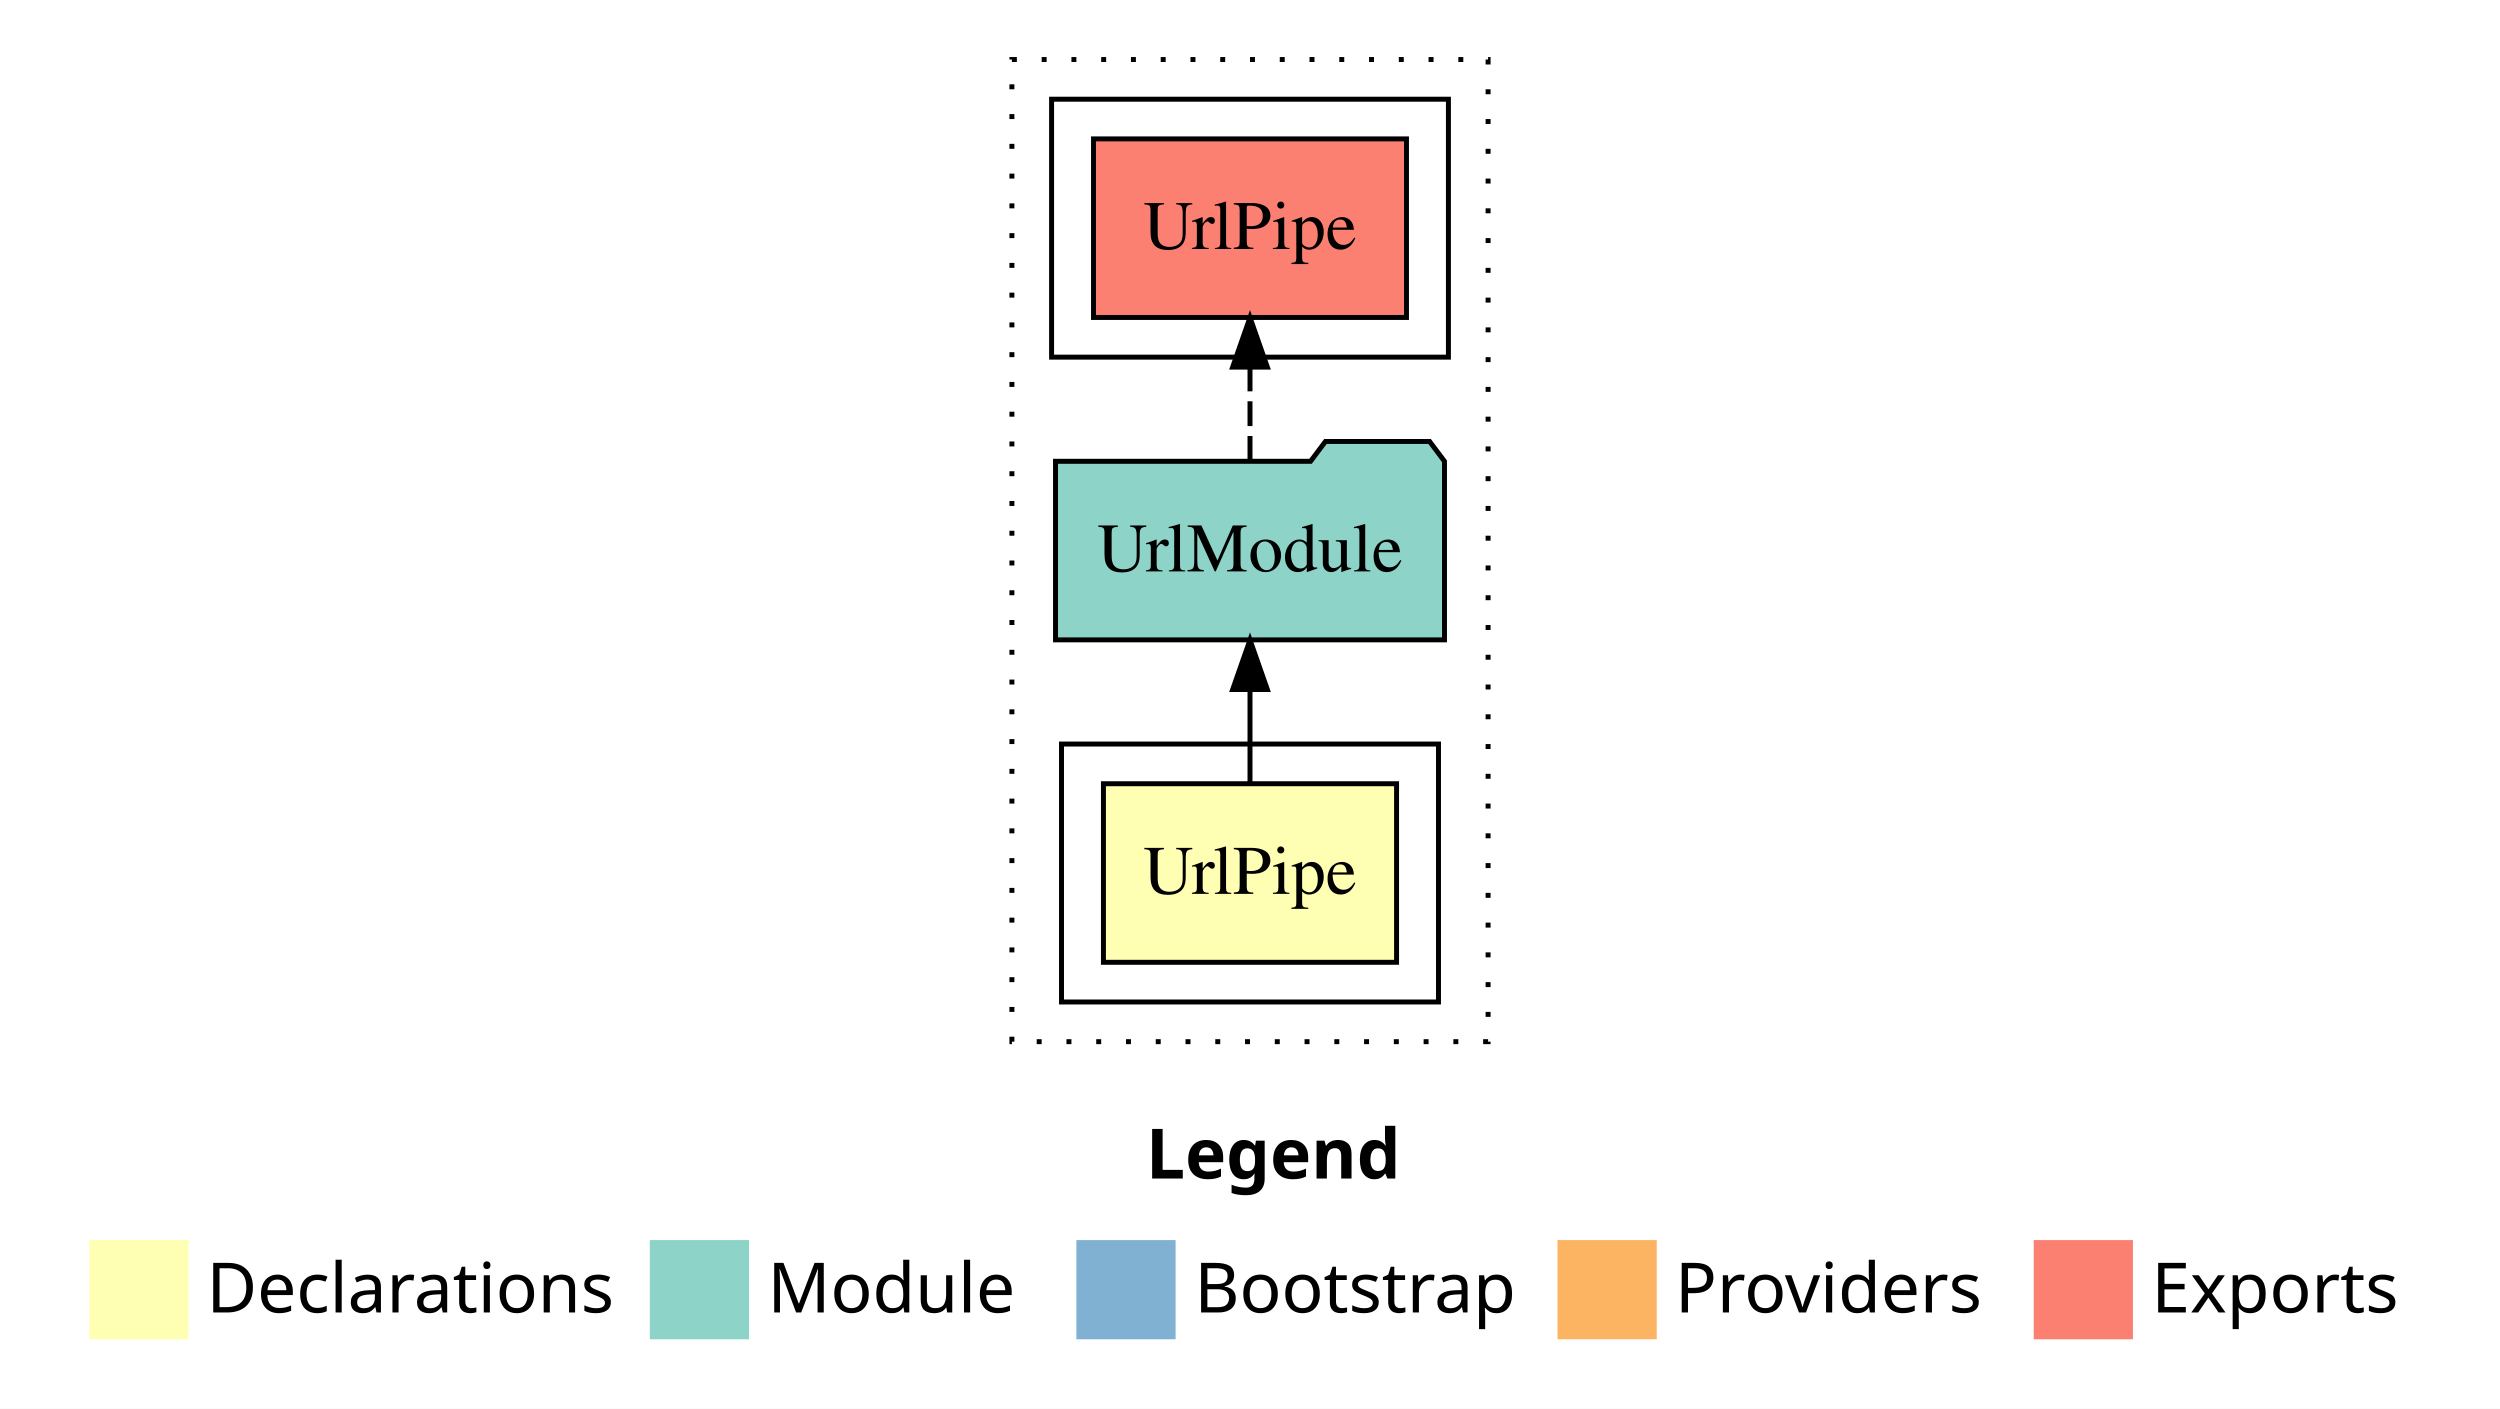
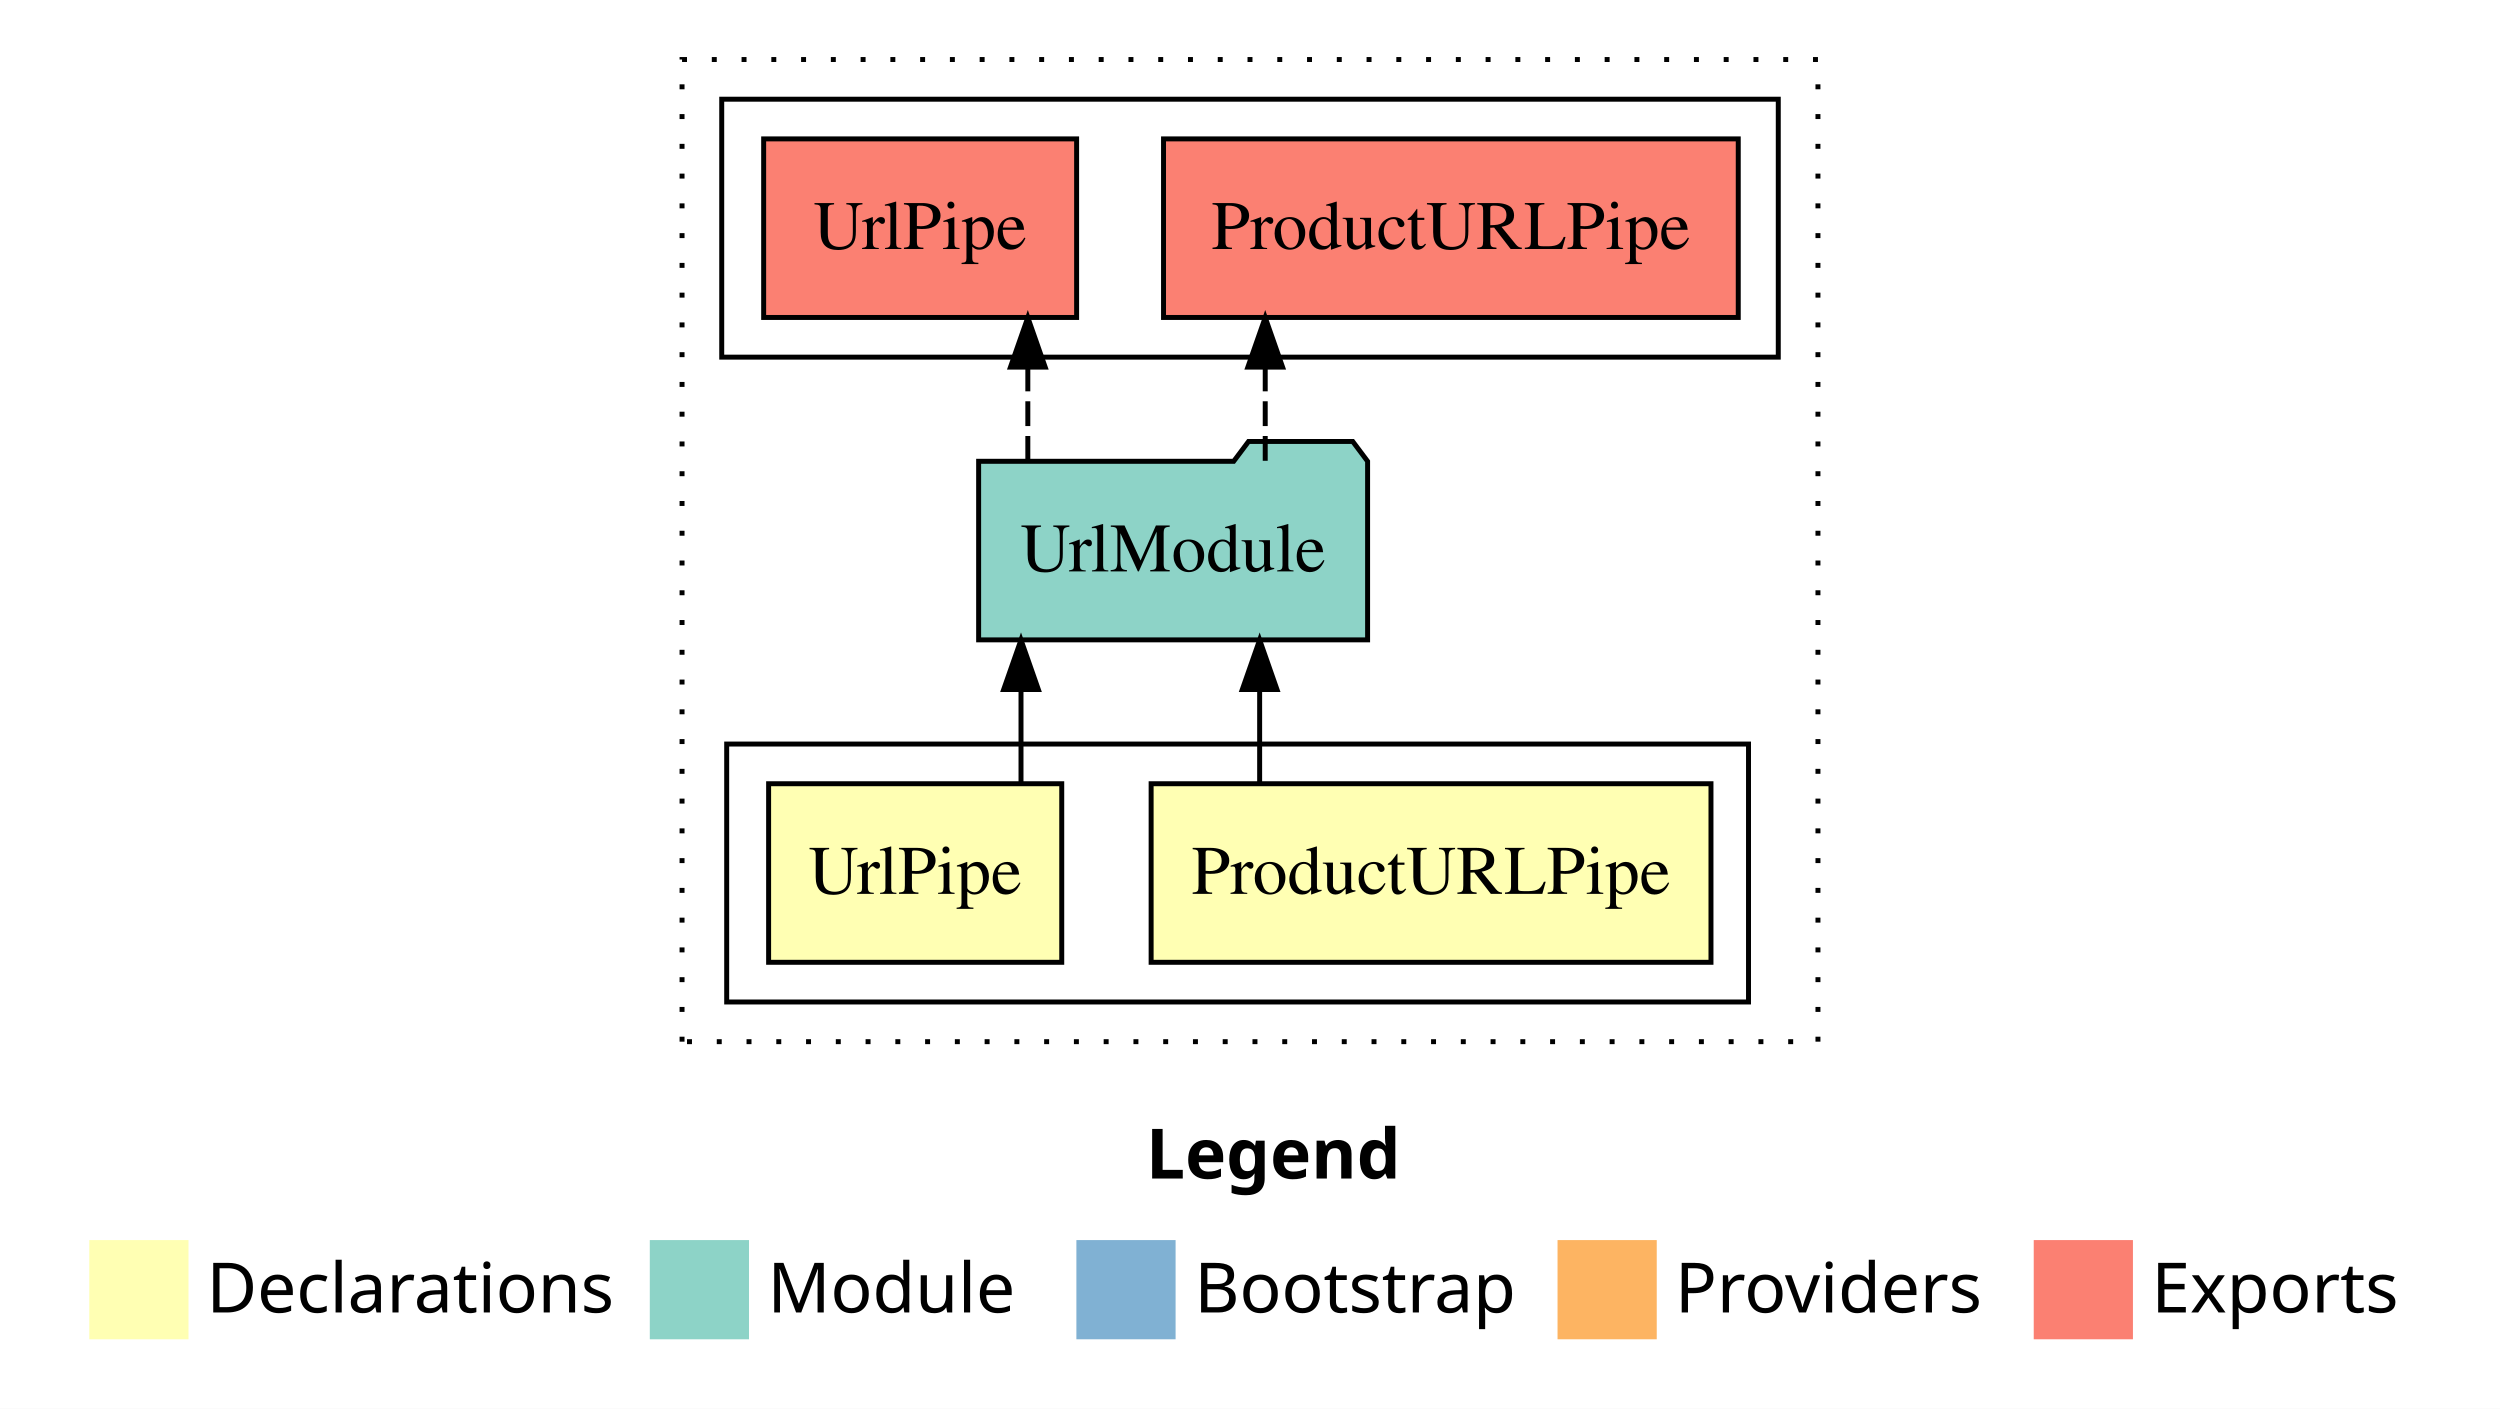
<svg xmlns="http://www.w3.org/2000/svg" width="504pt" height="284pt" viewBox="0.00 0.00 504.00 284.00">
  <g id="graph0" class="graph" transform="scale(1 1) rotate(0) translate(4 280)">
    <polygon fill="#ffffff" stroke="transparent" points="-4,4 -4,-280 500,-280 500,4 -4,4" />
    <text text-anchor="start" x="227.009" y="-42.4" font-family="sans-serif" font-weight="bold" font-size="14.00" fill="#000000">Legend</text>
    <polygon fill="#ffffb3" stroke="transparent" points="14,-10 14,-30 34,-30 34,-10 14,-10" />
    <text text-anchor="start" x="37.629" y="-15.4" font-family="sans-serif" font-size="14.00" fill="#000000">  Declarations</text>
    <polygon fill="#8dd3c7" stroke="transparent" points="127,-10 127,-30 147,-30 147,-10 127,-10" />
    <text text-anchor="start" x="150.725" y="-15.4" font-family="sans-serif" font-size="14.00" fill="#000000">  Module</text>
    <polygon fill="#80b1d3" stroke="transparent" points="213,-10 213,-30 233,-30 233,-10 213,-10" />
    <text text-anchor="start" x="236.781" y="-15.4" font-family="sans-serif" font-size="14.00" fill="#000000">  Bootstrap</text>
    <polygon fill="#fdb462" stroke="transparent" points="310,-10 310,-30 330,-30 330,-10 310,-10" />
    <text text-anchor="start" x="333.673" y="-15.4" font-family="sans-serif" font-size="14.00" fill="#000000">  Providers</text>
    <polygon fill="#fb8072" stroke="transparent" points="406,-10 406,-30 426,-30 426,-10 406,-10" />
    <text text-anchor="start" x="429.726" y="-15.4" font-family="sans-serif" font-size="14.00" fill="#000000">  Exports</text>
    <g id="clust1" class="cluster">
-       <polygon fill="none" stroke="#000000" stroke-dasharray="1,5" points="200,-70 200,-268 296,-268 296,-70 200,-70" />
+       <polygon fill="none" stroke="#000000" stroke-dasharray="1,5" points="133.5,-70 133.5,-268 362.5,-268 362.5,-70 133.5,-70" />
    </g>
    <g id="clust2" class="cluster">
-       <polygon fill="none" stroke="#000000" points="210,-78 210,-130 286,-130 286,-78 210,-78" />
+       <polygon fill="none" stroke="#000000" points="142.5,-78 142.5,-130 348.5,-130 348.5,-78 142.5,-78" />
    </g>
-     <g id="clust5" class="cluster">
-       <polygon fill="none" stroke="#000000" points="208,-208 208,-260 288,-260 288,-208 208,-208" />
+     <g id="clust6" class="cluster">
+       <polygon fill="none" stroke="#000000" points="141.5,-208 141.5,-260 354.5,-260 354.5,-208 141.5,-208" />
    </g>
    <g id="node1" class="node">
-       <polygon fill="#ffffb3" stroke="#000000" points="277.547,-122 218.453,-122 218.453,-86 277.547,-86 277.547,-122" />
-       <text text-anchor="middle" x="248" y="-99.8" font-family="Times,serif" font-size="14.00" fill="#000000">UrlPipe</text>
+       <polygon fill="#ffffb3" stroke="#000000" points="340.933,-122 228.067,-122 228.067,-86 340.933,-86 340.933,-122" />
+       <text text-anchor="middle" x="284.5" y="-99.8" font-family="Times,serif" font-size="14.00" fill="#000000">ProductURLPipe</text>
+     </g>
+     <g id="node3" class="node">
+       <polygon fill="#8dd3c7" stroke="#000000" points="271.708,-187 268.708,-191 247.708,-191 244.708,-187 193.292,-187 193.292,-151 271.708,-151 271.708,-187" />
+       <text text-anchor="middle" x="232.5" y="-164.8" font-family="Times,serif" font-size="14.00" fill="#000000">UrlModule</text>
+     </g>
+     <g id="edge1" class="edge">
+       <path fill="none" stroke="#000000" d="M249.944,-122.106C249.944,-122.106 249.944,-140.991 249.944,-140.991" />
+       <polygon fill="#000000" stroke="#000000" points="246.444,-140.991 249.944,-150.991 253.444,-140.991 246.444,-140.991" />
    </g>
    <g id="node2" class="node">
-       <polygon fill="#8dd3c7" stroke="#000000" points="287.208,-187 284.208,-191 263.208,-191 260.208,-187 208.792,-187 208.792,-151 287.208,-151 287.208,-187" />
-       <text text-anchor="middle" x="248" y="-164.8" font-family="Times,serif" font-size="14.00" fill="#000000">UrlModule</text>
-     </g>
-     <g id="edge1" class="edge">
-       <path fill="none" stroke="#000000" d="M248,-122.106C248,-122.106 248,-140.991 248,-140.991" />
-       <polygon fill="#000000" stroke="#000000" points="244.5,-140.991 248,-150.991 251.5,-140.991 244.5,-140.991" />
-     </g>
-     <g id="node3" class="node">
-       <polygon fill="#fb8072" stroke="#000000" points="279.546,-252 216.454,-252 216.454,-216 279.546,-216 279.546,-252" />
-       <text text-anchor="middle" x="248" y="-229.8" font-family="Times,serif" font-size="14.00" fill="#000000">UrlPipe </text>
+       <polygon fill="#ffffb3" stroke="#000000" points="210.047,-122 150.953,-122 150.953,-86 210.047,-86 210.047,-122" />
+       <text text-anchor="middle" x="180.5" y="-99.8" font-family="Times,serif" font-size="14.00" fill="#000000">UrlPipe</text>
    </g>
    <g id="edge2" class="edge">
-       <path fill="none" stroke="#000000" stroke-dasharray="5,2" d="M248,-187.106C248,-187.106 248,-205.991 248,-205.991" />
-       <polygon fill="#000000" stroke="#000000" points="244.5,-205.991 248,-215.991 251.5,-205.991 244.5,-205.991" />
+       <path fill="none" stroke="#000000" d="M201.834,-122.106C201.834,-122.106 201.834,-140.991 201.834,-140.991" />
+       <polygon fill="#000000" stroke="#000000" points="198.335,-140.991 201.834,-150.991 205.335,-140.991 198.335,-140.991" />
+     </g>
+     <g id="node4" class="node">
+       <polygon fill="#fb8072" stroke="#000000" points="346.432,-252 230.568,-252 230.568,-216 346.432,-216 346.432,-252" />
+       <text text-anchor="middle" x="288.5" y="-229.8" font-family="Times,serif" font-size="14.00" fill="#000000">ProductURLPipe </text>
+     </g>
+     <g id="edge3" class="edge">
+       <path fill="none" stroke="#000000" stroke-dasharray="5,2" d="M251.069,-187.106C251.069,-187.106 251.069,-205.991 251.069,-205.991" />
+       <polygon fill="#000000" stroke="#000000" points="247.569,-205.991 251.069,-215.991 254.569,-205.991 247.569,-205.991" />
+     </g>
+     <g id="node5" class="node">
+       <polygon fill="#fb8072" stroke="#000000" points="213.046,-252 149.954,-252 149.954,-216 213.046,-216 213.046,-252" />
+       <text text-anchor="middle" x="181.5" y="-229.8" font-family="Times,serif" font-size="14.00" fill="#000000">UrlPipe </text>
+     </g>
+     <g id="edge4" class="edge">
+       <path fill="none" stroke="#000000" stroke-dasharray="5,2" d="M203.209,-187.106C203.209,-187.106 203.209,-205.991 203.209,-205.991" />
+       <polygon fill="#000000" stroke="#000000" points="199.71,-205.991 203.209,-215.991 206.71,-205.991 199.71,-205.991" />
    </g>
  </g>
</svg>
